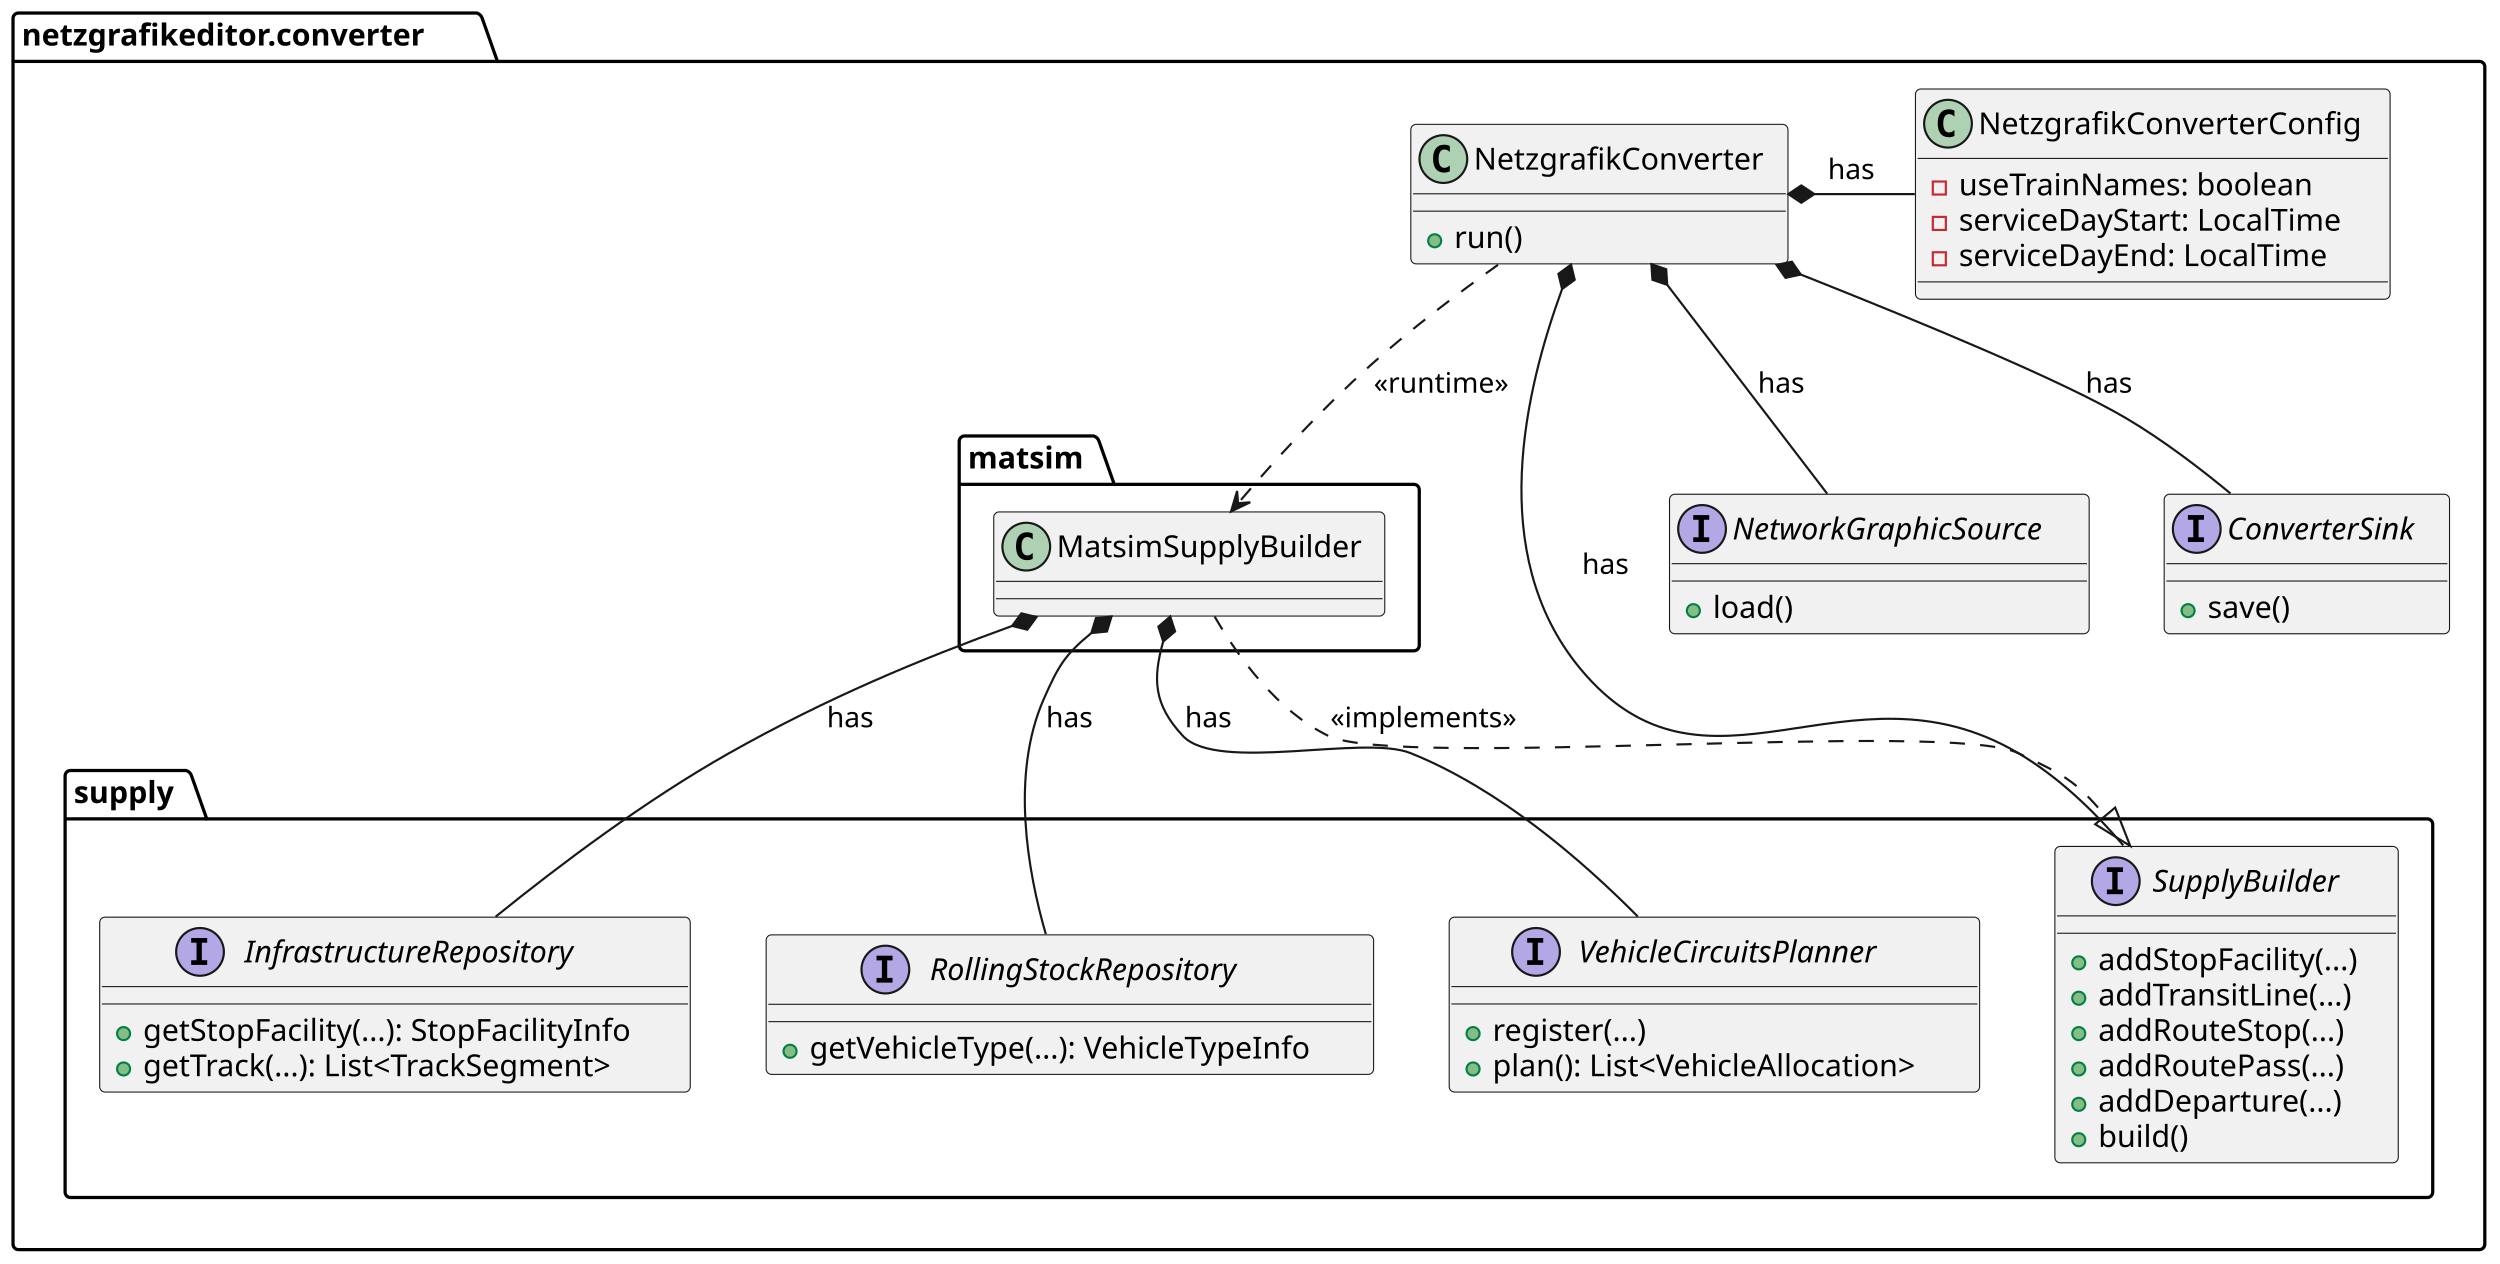
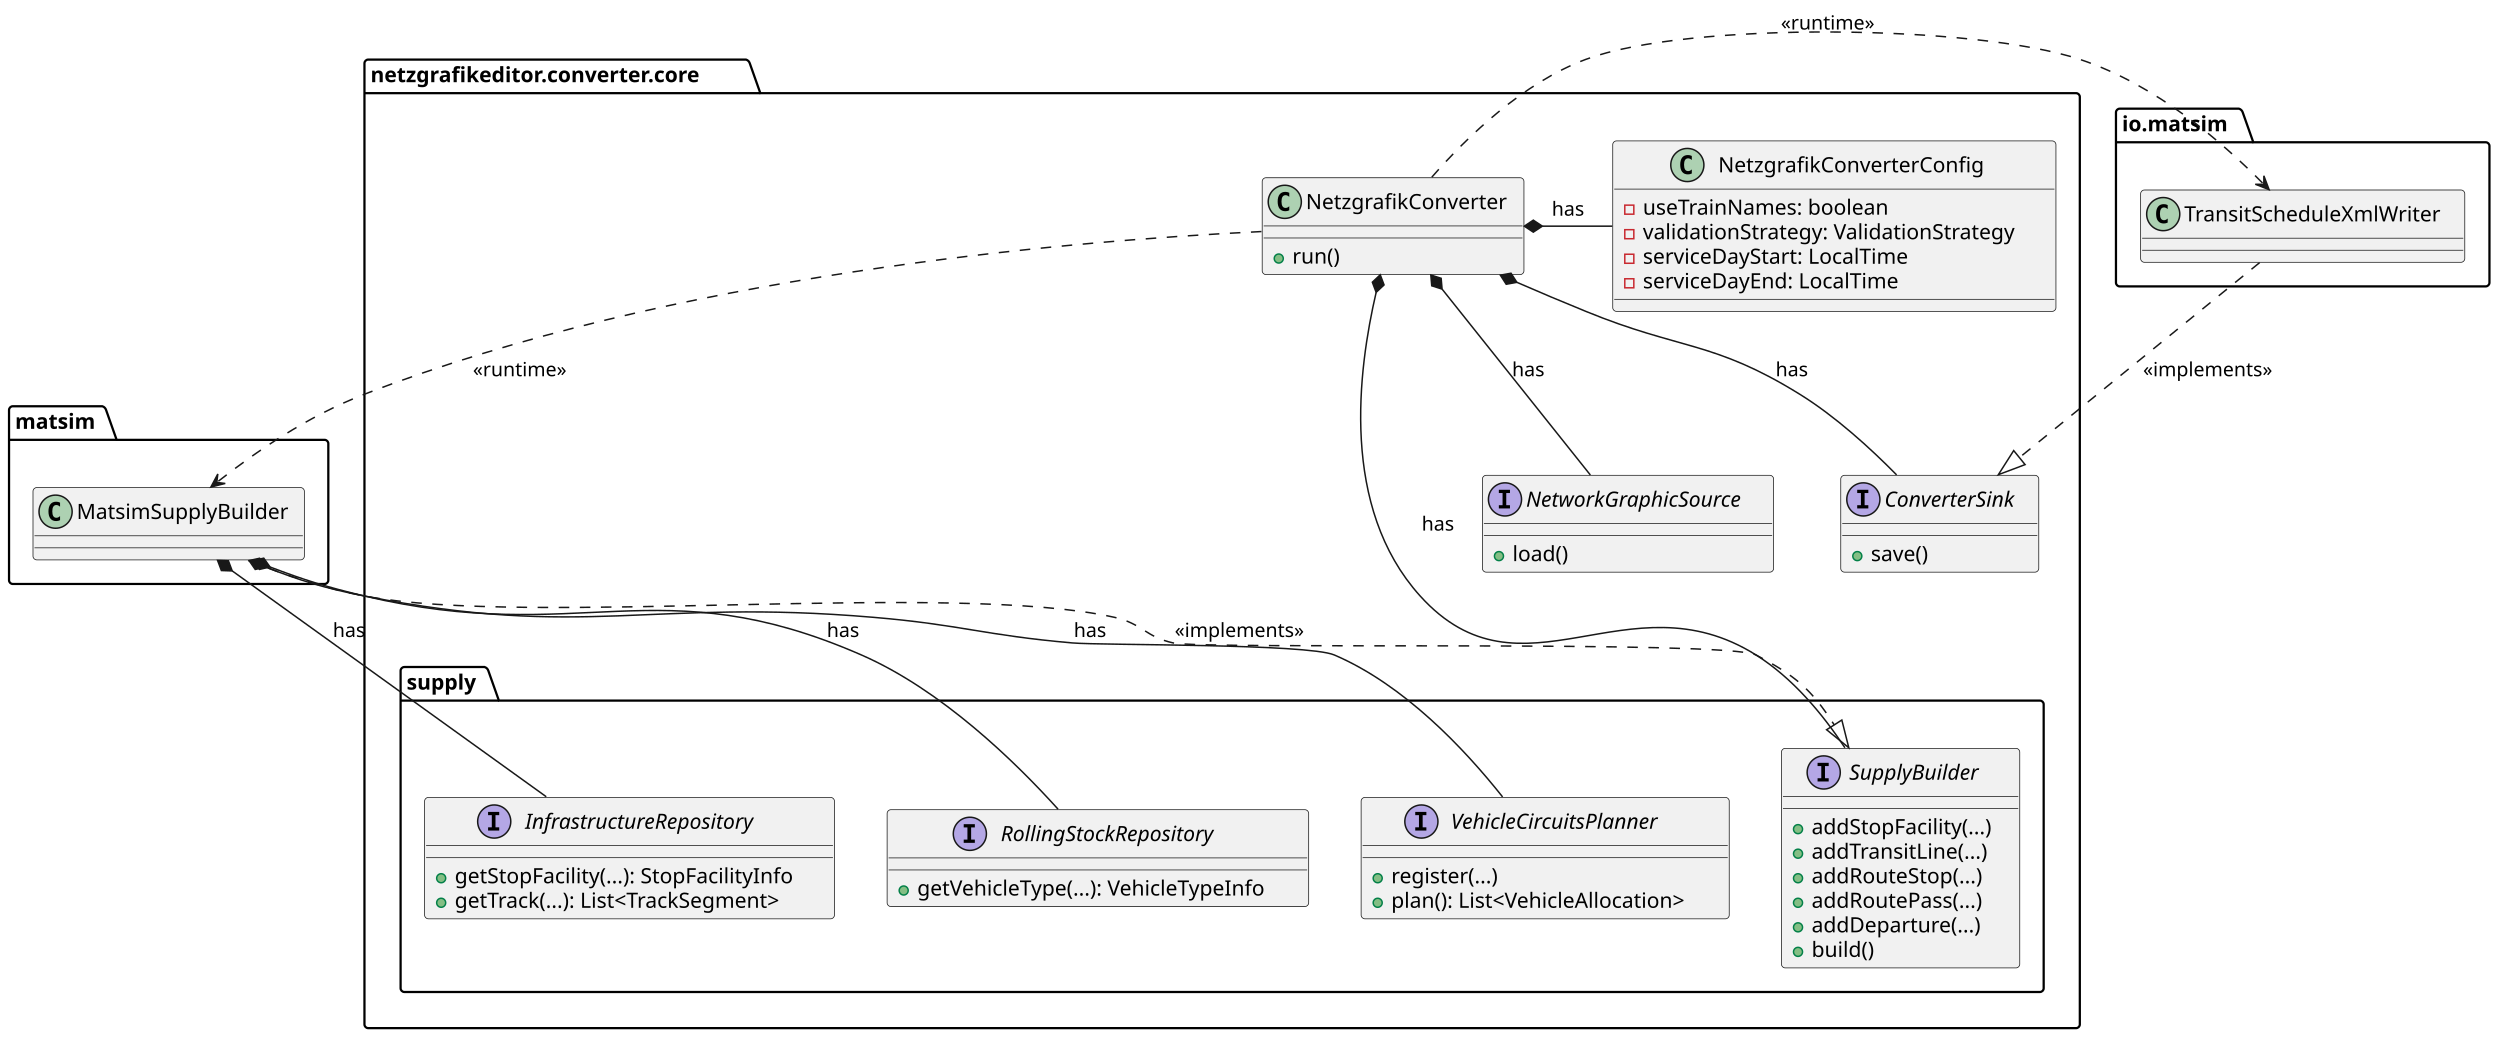
- <svg xmlns="http://www.w3.org/2000/svg" contentStyleType="text/css" height="582px" preserveAspectRatio="none" style="width:1152px;height:582px;background:#FFFFFF;" version="1.1" viewBox="0 0 1152 582" width="1152px" zoomAndPan="magnify">
+ <svg xmlns="http://www.w3.org/2000/svg" contentStyleType="text/css" height="689px" preserveAspectRatio="none" style="width:1660px;height:689px;background:#FFFFFF;" version="1.1" viewBox="0 0 1660 689" width="1660px" zoomAndPan="magnify">
  <defs />
  <g>
-     <g id="cluster_netzgrafikeditor.converter">
-       <path d="M8.5,6 L219.726,6 A3.75,3.75 0 0 1 222.226,8.5 L229.226,28.297 L1142.5,28.297 A2.5,2.5 0 0 1 1145,30.797 L1145,573.32 A2.5,2.5 0 0 1 1142.5,575.82 L8.5,575.82 A2.5,2.5 0 0 1 6,573.32 L6,8.5 A2.5,2.5 0 0 1 8.5,6 " fill="none" style="stroke:#000000;stroke-width:1.5;" />
-       <line style="stroke:#000000;stroke-width:1.5;" x1="6" x2="229.226" y1="28.297" y2="28.297" />
-       <text fill="#000000" font-family="sans-serif" font-size="14" font-weight="bold" lengthAdjust="spacing" textLength="210.226" x="10" y="20.995">netzgrafikeditor.converter
+     <g id="cluster_netzgrafikeditor.converter.core">
+       <path d="M244.5,39.566 L495.36,39.566 A3.75,3.75 0 0 1 497.86,42.066 L504.86,61.863 L1378.5,61.863 A2.5,2.5 0 0 1 1381,64.363 L1381,680.186 A2.5,2.5 0 0 1 1378.5,682.686 L244.5,682.686 A2.5,2.5 0 0 1 242,680.186 L242,42.066 A2.5,2.5 0 0 1 244.5,39.566 " fill="none" style="stroke:#000000;stroke-width:1.5;" />
+       <line style="stroke:#000000;stroke-width:1.5;" x1="242" x2="504.86" y1="61.863" y2="61.863" />
+       <text fill="#000000" font-family="sans-serif" font-size="14" font-weight="bold" lengthAdjust="spacing" textLength="249.86" x="246" y="54.561">netzgrafikeditor.converter.core
            </text>
    </g>
    <g id="cluster_supply">
-       <path d="M32.5,355.04 L85.768,355.04 A3.75,3.75 0 0 1 88.268,357.54 L95.268,377.337 L1118.5,377.337 A2.5,2.5 0 0 1 1121,379.837 L1121,549.32 A2.5,2.5 0 0 1 1118.5,551.82 L32.5,551.82 A2.5,2.5 0 0 1 30,549.32 L30,357.54 A2.5,2.5 0 0 1 32.5,355.04 " fill="none" style="stroke:#000000;stroke-width:1.5;" />
-       <line style="stroke:#000000;stroke-width:1.5;" x1="30" x2="95.268" y1="377.337" y2="377.337" />
-       <text fill="#000000" font-family="sans-serif" font-size="14" font-weight="bold" lengthAdjust="spacing" textLength="52.268" x="34" y="370.035">supply
+       <path d="M268.5,442.906 L321.768,442.906 A3.75,3.75 0 0 1 324.268,445.406 L331.268,465.203 L1354.5,465.203 A2.5,2.5 0 0 1 1357,467.703 L1357,656.186 A2.5,2.5 0 0 1 1354.5,658.686 L268.5,658.686 A2.5,2.5 0 0 1 266,656.186 L266,445.406 A2.5,2.5 0 0 1 268.5,442.906 " fill="none" style="stroke:#000000;stroke-width:1.5;" />
+       <line style="stroke:#000000;stroke-width:1.5;" x1="266" x2="331.268" y1="465.203" y2="465.203" />
+       <text fill="#000000" font-family="sans-serif" font-size="14" font-weight="bold" lengthAdjust="spacing" textLength="52.268" x="270" y="457.901">supply
            </text>
    </g>
    <g id="cluster_matsim">
-       <path d="M444.5,200.89 L503.947,200.89 A3.75,3.75 0 0 1 506.447,203.39 L513.447,223.187 L651.5,223.187 A2.5,2.5 0 0 1 654,225.687 L654,297.39 A2.5,2.5 0 0 1 651.5,299.89 L444.5,299.89 A2.5,2.5 0 0 1 442,297.39 L442,203.39 A2.5,2.5 0 0 1 444.5,200.89 " fill="none" style="stroke:#000000;stroke-width:1.5;" />
-       <line style="stroke:#000000;stroke-width:1.5;" x1="442" x2="513.447" y1="223.187" y2="223.187" />
-       <text fill="#000000" font-family="sans-serif" font-size="14" font-weight="bold" lengthAdjust="spacing" textLength="58.447" x="446" y="215.885">matsim
+       <path d="M8.5,269.756 L67.947,269.756 A3.75,3.75 0 0 1 70.447,272.256 L77.447,292.053 L215.5,292.053 A2.5,2.5 0 0 1 218,294.553 L218,385.256 A2.5,2.5 0 0 1 215.5,387.756 L8.5,387.756 A2.5,2.5 0 0 1 6,385.256 L6,272.256 A2.5,2.5 0 0 1 8.5,269.756 " fill="none" style="stroke:#000000;stroke-width:1.5;" />
+       <line style="stroke:#000000;stroke-width:1.5;" x1="6" x2="77.447" y1="292.053" y2="292.053" />
+       <text fill="#000000" font-family="sans-serif" font-size="14" font-weight="bold" lengthAdjust="spacing" textLength="58.447" x="10" y="284.751">matsim
+             </text>
+     </g>
+     <g id="cluster_io.matsim">
+       <path d="M1407.5,72.166 L1486.683,72.166 A3.75,3.75 0 0 1 1489.183,74.666 L1496.183,94.463 L1650.5,94.463 A2.5,2.5 0 0 1 1653,96.963 L1653,187.666 A2.5,2.5 0 0 1 1650.5,190.166 L1407.5,190.166 A2.5,2.5 0 0 1 1405,187.666 L1405,74.666 A2.5,2.5 0 0 1 1407.5,72.166 " fill="none" style="stroke:#000000;stroke-width:1.5;" />
+       <line style="stroke:#000000;stroke-width:1.5;" x1="1405" x2="1496.183" y1="94.463" y2="94.463" />
+       <text fill="#000000" font-family="sans-serif" font-size="14" font-weight="bold" lengthAdjust="spacing" textLength="78.183" x="1409" y="87.161">io.matsim
            </text>
    </g>
    <g id="elem_NetzgrafikConverter">
-       <rect codeLine="5" fill="#F1F1F1" height="64.297" id="NetzgrafikConverter" rx="2.5" ry="2.5" style="stroke:#181818;stroke-width:0.5;" width="173.798" x="650.1" y="57.3" />
-       <ellipse cx="665.1" cy="73.3" fill="#ADD1B2" rx="11" ry="11" style="stroke:#181818;stroke-width:1.0;" />
-       <path d="M668.069,78.941 Q667.491,79.237 666.85,79.378 Q666.209,79.534 665.506,79.534 Q663.006,79.534 661.678,77.894 Q660.366,76.237 660.366,73.112 Q660.366,69.987 661.678,68.331 Q663.006,66.675 665.506,66.675 Q666.209,66.675 666.85,66.831 Q667.506,66.987 668.069,67.284 L668.069,70.003 Q667.444,69.425 666.85,69.159 Q666.256,68.878 665.631,68.878 Q664.288,68.878 663.6,69.956 Q662.913,71.019 662.913,73.112 Q662.913,75.206 663.6,76.284 Q664.288,77.347 665.631,77.347 Q666.256,77.347 666.85,77.081 Q667.444,76.8 668.069,76.222 L668.069,78.941 Z " fill="#000000" />
-       <text fill="#000000" font-family="sans-serif" font-size="14" lengthAdjust="spacing" textLength="141.798" x="679.1" y="78.147">NetzgrafikConverter
-             </text>
-       <line style="stroke:#181818;stroke-width:0.5;" x1="651.1" x2="822.898" y1="89.3" y2="89.3" />
-       <line style="stroke:#181818;stroke-width:0.5;" x1="651.1" x2="822.898" y1="97.3" y2="97.3" />
-       <ellipse cx="661.1" cy="110.948" fill="#84BE84" rx="3" ry="3" style="stroke:#038048;stroke-width:1.0;" />
-       <text fill="#000000" font-family="sans-serif" font-size="14" lengthAdjust="spacing" textLength="34.426" x="670.1" y="114.295">run()
+       <rect codeLine="5" fill="#F1F1F1" height="64.297" id="NetzgrafikConverter" rx="2.5" ry="2.5" style="stroke:#181818;stroke-width:0.5;" width="173.798" x="838.1" y="118.016" />
+       <ellipse cx="853.1" cy="134.016" fill="#ADD1B2" rx="11" ry="11" style="stroke:#181818;stroke-width:1;" />
+       <path d="M856.069,139.656 Q855.491,139.953 854.85,140.094 Q854.209,140.25 853.506,140.25 Q851.006,140.25 849.678,138.61 Q848.366,136.953 848.366,133.828 Q848.366,130.703 849.678,129.047 Q851.006,127.391 853.506,127.391 Q854.209,127.391 854.85,127.547 Q855.506,127.703 856.069,128 L856.069,130.719 Q855.444,130.141 854.85,129.875 Q854.256,129.594 853.631,129.594 Q852.288,129.594 851.6,130.672 Q850.913,131.735 850.913,133.828 Q850.913,135.922 851.6,137 Q852.288,138.063 853.631,138.063 Q854.256,138.063 854.85,137.797 Q855.444,137.516 856.069,136.938 L856.069,139.656 Z " fill="#000000" />
+       <text fill="#000000" font-family="sans-serif" font-size="14" lengthAdjust="spacing" textLength="141.798" x="867.1" y="138.863">NetzgrafikConverter
+             </text>
+       <line style="stroke:#181818;stroke-width:0.5;" x1="839.1" x2="1010.898" y1="150.016" y2="150.016" />
+       <line style="stroke:#181818;stroke-width:0.5;" x1="839.1" x2="1010.898" y1="158.016" y2="158.016" />
+       <ellipse cx="849.1" cy="171.664" fill="#84BE84" rx="3" ry="3" style="stroke:#038048;stroke-width:1;" />
+       <text fill="#000000" font-family="sans-serif" font-size="14" lengthAdjust="spacing" textLength="34.426" x="858.1" y="175.011">run()
            </text>
    </g>
    <g id="elem_NetzgrafikConverterConfig">
-       <rect codeLine="9" fill="#F1F1F1" height="96.891" id="NetzgrafikConverterConfig" rx="2.5" ry="2.5" style="stroke:#181818;stroke-width:0.5;" width="218.717" x="882.64" y="41" />
-       <ellipse cx="897.64" cy="57" fill="#ADD1B2" rx="11" ry="11" style="stroke:#181818;stroke-width:1.0;" />
-       <path d="M900.609,62.641 Q900.031,62.938 899.39,63.078 Q898.749,63.234 898.046,63.234 Q895.546,63.234 894.218,61.594 Q892.906,59.938 892.906,56.812 Q892.906,53.688 894.218,52.031 Q895.546,50.375 898.046,50.375 Q898.749,50.375 899.39,50.531 Q900.046,50.688 900.609,50.984 L900.609,53.703 Q899.984,53.125 899.39,52.859 Q898.796,52.578 898.171,52.578 Q896.827,52.578 896.14,53.656 Q895.452,54.719 895.452,56.812 Q895.452,58.906 896.14,59.984 Q896.827,61.047 898.171,61.047 Q898.796,61.047 899.39,60.781 Q899.984,60.5 900.609,59.922 L900.609,62.641 Z " fill="#000000" />
-       <text fill="#000000" font-family="sans-serif" font-size="14" lengthAdjust="spacing" textLength="186.717" x="911.64" y="61.847">NetzgrafikConverterConfig
-             </text>
-       <line style="stroke:#181818;stroke-width:0.5;" x1="883.64" x2="1100.357" y1="73" y2="73" />
-       <rect fill="none" height="6" style="stroke:#C82930;stroke-width:1.0;" width="6" x="890.64" y="83.648" />
-       <text fill="#000000" font-family="sans-serif" font-size="14" lengthAdjust="spacing" textLength="174.166" x="902.64" y="89.995">useTrainNames: boolean
-             </text>
-       <rect fill="none" height="6" style="stroke:#C82930;stroke-width:1.0;" width="6" x="890.64" y="99.945" />
-       <text fill="#000000" font-family="sans-serif" font-size="14" lengthAdjust="spacing" textLength="192.384" x="902.64" y="106.292">serviceDayStart: LocalTime
-             </text>
-       <rect fill="none" height="6" style="stroke:#C82930;stroke-width:1.0;" width="6" x="890.64" y="116.242" />
-       <text fill="#000000" font-family="sans-serif" font-size="14" lengthAdjust="spacing" textLength="184.789" x="902.64" y="122.589">serviceDayEnd: LocalTime
-             </text>
-       <line style="stroke:#181818;stroke-width:0.5;" x1="883.64" x2="1100.357" y1="129.891" y2="129.891" />
+       <rect codeLine="9" fill="#F1F1F1" height="113.188" id="NetzgrafikConverterConfig" rx="2.5" ry="2.5" style="stroke:#181818;stroke-width:0.5;" width="294.283" x="1070.86" y="93.566" />
+       <ellipse cx="1120.393" cy="109.566" fill="#ADD1B2" rx="11" ry="11" style="stroke:#181818;stroke-width:1;" />
+       <path d="M1123.362,115.207 Q1122.784,115.503 1122.143,115.644 Q1121.503,115.8 1120.8,115.8 Q1118.3,115.8 1116.971,114.16 Q1115.659,112.503 1115.659,109.378 Q1115.659,106.253 1116.971,104.597 Q1118.3,102.941 1120.8,102.941 Q1121.503,102.941 1122.143,103.097 Q1122.8,103.253 1123.362,103.55 L1123.362,106.269 Q1122.737,105.691 1122.143,105.425 Q1121.55,105.144 1120.925,105.144 Q1119.581,105.144 1118.893,106.222 Q1118.206,107.285 1118.206,109.378 Q1118.206,111.472 1118.893,112.55 Q1119.581,113.613 1120.925,113.613 Q1121.55,113.613 1122.143,113.347 Q1122.737,113.066 1123.362,112.488 L1123.362,115.207 Z " fill="#000000" />
+       <text fill="#000000" font-family="sans-serif" font-size="14" lengthAdjust="spacing" textLength="186.717" x="1140.893" y="114.413">NetzgrafikConverterConfig
+             </text>
+       <line style="stroke:#181818;stroke-width:0.5;" x1="1071.86" x2="1364.143" y1="125.566" y2="125.566" />
+       <rect fill="none" height="6" style="stroke:#C82930;stroke-width:1;" width="6" x="1078.86" y="136.214" />
+       <text fill="#000000" font-family="sans-serif" font-size="14" lengthAdjust="spacing" textLength="174.166" x="1090.86" y="142.561">useTrainNames: boolean
+             </text>
+       <rect fill="none" height="6" style="stroke:#C82930;stroke-width:1;" width="6" x="1078.86" y="152.511" />
+       <text fill="#000000" font-family="sans-serif" font-size="14" lengthAdjust="spacing" textLength="268.283" x="1090.86" y="158.858">validationStrategy: ValidationStrategy
+             </text>
+       <rect fill="none" height="6" style="stroke:#C82930;stroke-width:1;" width="6" x="1078.86" y="168.808" />
+       <text fill="#000000" font-family="sans-serif" font-size="14" lengthAdjust="spacing" textLength="192.384" x="1090.86" y="175.155">serviceDayStart: LocalTime
+             </text>
+       <rect fill="none" height="6" style="stroke:#C82930;stroke-width:1;" width="6" x="1078.86" y="185.105" />
+       <text fill="#000000" font-family="sans-serif" font-size="14" lengthAdjust="spacing" textLength="184.789" x="1090.86" y="191.452">serviceDayEnd: LocalTime
+             </text>
+       <line style="stroke:#181818;stroke-width:0.5;" x1="1071.86" x2="1364.143" y1="198.753" y2="198.753" />
    </g>
    <g id="elem_NetworkGraphicSource">
-       <rect codeLine="15" fill="#F1F1F1" height="64.297" id="NetworkGraphicSource" rx="2.5" ry="2.5" style="stroke:#181818;stroke-width:0.5;" width="193.376" x="769.31" y="227.74" />
-       <ellipse cx="784.31" cy="243.74" fill="#B4A7E5" rx="11" ry="11" style="stroke:#181818;stroke-width:1.0;" />
-       <path d="M780.232,239.506 L780.232,237.349 L787.622,237.349 L787.622,239.506 L785.154,239.506 L785.154,247.584 L787.622,247.584 L787.622,249.74 L780.232,249.74 L780.232,247.584 L782.701,247.584 L782.701,239.506 L780.232,239.506 Z " fill="#000000" />
-       <text fill="#000000" font-family="sans-serif" font-size="14" font-style="italic" lengthAdjust="spacing" textLength="161.376" x="798.31" y="248.587">NetworkGraphicSource
-             </text>
-       <line style="stroke:#181818;stroke-width:0.5;" x1="770.31" x2="961.686" y1="259.74" y2="259.74" />
-       <line style="stroke:#181818;stroke-width:0.5;" x1="770.31" x2="961.686" y1="267.74" y2="267.74" />
-       <ellipse cx="780.31" cy="281.388" fill="#84BE84" rx="3" ry="3" style="stroke:#038048;stroke-width:1.0;" />
-       <text fill="#000000" font-family="sans-serif" font-size="14" lengthAdjust="spacing" textLength="40.845" x="789.31" y="284.735">load()
+       <rect codeLine="16" fill="#F1F1F1" height="64.297" id="NetworkGraphicSource" rx="2.5" ry="2.5" style="stroke:#181818;stroke-width:0.5;" width="193.376" x="984.31" y="315.606" />
+       <ellipse cx="999.31" cy="331.606" fill="#B4A7E5" rx="11" ry="11" style="stroke:#181818;stroke-width:1;" />
+       <path d="M995.232,327.372 L995.232,325.215 L1002.622,325.215 L1002.622,327.372 L1000.154,327.372 L1000.154,335.45 L1002.622,335.45 L1002.622,337.606 L995.232,337.606 L995.232,335.45 L997.701,335.45 L997.701,327.372 L995.232,327.372 Z " fill="#000000" />
+       <text fill="#000000" font-family="sans-serif" font-size="14" font-style="italic" lengthAdjust="spacing" textLength="161.376" x="1013.31" y="336.453">NetworkGraphicSource
+             </text>
+       <line style="stroke:#181818;stroke-width:0.5;" x1="985.31" x2="1176.686" y1="347.606" y2="347.606" />
+       <line style="stroke:#181818;stroke-width:0.5;" x1="985.31" x2="1176.686" y1="355.606" y2="355.606" />
+       <ellipse cx="995.31" cy="369.254" fill="#84BE84" rx="3" ry="3" style="stroke:#038048;stroke-width:1;" />
+       <text fill="#000000" font-family="sans-serif" font-size="14" lengthAdjust="spacing" textLength="40.845" x="1004.31" y="372.601">load()
            </text>
    </g>
    <g id="elem_ConverterSink">
-       <rect codeLine="19" fill="#F1F1F1" height="64.297" id="ConverterSink" rx="2.5" ry="2.5" style="stroke:#181818;stroke-width:0.5;" width="131.483" x="997.26" y="227.74" />
-       <ellipse cx="1012.26" cy="243.74" fill="#B4A7E5" rx="11" ry="11" style="stroke:#181818;stroke-width:1.0;" />
-       <path d="M1008.182,239.506 L1008.182,237.349 L1015.572,237.349 L1015.572,239.506 L1013.104,239.506 L1013.104,247.584 L1015.572,247.584 L1015.572,249.74 L1008.182,249.74 L1008.182,247.584 L1010.651,247.584 L1010.651,239.506 L1008.182,239.506 Z " fill="#000000" />
-       <text fill="#000000" font-family="sans-serif" font-size="14" font-style="italic" lengthAdjust="spacing" textLength="99.483" x="1026.26" y="248.587">ConverterSink
-             </text>
-       <line style="stroke:#181818;stroke-width:0.5;" x1="998.26" x2="1127.743" y1="259.74" y2="259.74" />
-       <line style="stroke:#181818;stroke-width:0.5;" x1="998.26" x2="1127.743" y1="267.74" y2="267.74" />
-       <ellipse cx="1008.26" cy="281.388" fill="#84BE84" rx="3" ry="3" style="stroke:#038048;stroke-width:1.0;" />
-       <text fill="#000000" font-family="sans-serif" font-size="14" lengthAdjust="spacing" textLength="43.695" x="1017.26" y="284.735">save()
+       <rect codeLine="20" fill="#F1F1F1" height="64.297" id="ConverterSink" rx="2.5" ry="2.5" style="stroke:#181818;stroke-width:0.5;" width="131.483" x="1222.26" y="315.606" />
+       <ellipse cx="1237.26" cy="331.606" fill="#B4A7E5" rx="11" ry="11" style="stroke:#181818;stroke-width:1;" />
+       <path d="M1233.182,327.372 L1233.182,325.215 L1240.572,325.215 L1240.572,327.372 L1238.104,327.372 L1238.104,335.45 L1240.572,335.45 L1240.572,337.606 L1233.182,337.606 L1233.182,335.45 L1235.651,335.45 L1235.651,327.372 L1233.182,327.372 Z " fill="#000000" />
+       <text fill="#000000" font-family="sans-serif" font-size="14" font-style="italic" lengthAdjust="spacing" textLength="99.483" x="1251.26" y="336.453">ConverterSink
+             </text>
+       <line style="stroke:#181818;stroke-width:0.5;" x1="1223.26" x2="1352.743" y1="347.606" y2="347.606" />
+       <line style="stroke:#181818;stroke-width:0.5;" x1="1223.26" x2="1352.743" y1="355.606" y2="355.606" />
+       <ellipse cx="1233.26" cy="369.254" fill="#84BE84" rx="3" ry="3" style="stroke:#038048;stroke-width:1;" />
+       <text fill="#000000" font-family="sans-serif" font-size="14" lengthAdjust="spacing" textLength="43.695" x="1242.26" y="372.601">save()
            </text>
    </g>
    <g id="elem_SupplyBuilder">
-       <rect codeLine="24" fill="#F1F1F1" height="145.781" id="SupplyBuilder" rx="2.5" ry="2.5" style="stroke:#181818;stroke-width:0.5;" width="158.227" x="946.89" y="390.04" />
-       <ellipse cx="974.943" cy="406.04" fill="#B4A7E5" rx="11" ry="11" style="stroke:#181818;stroke-width:1.0;" />
-       <path d="M970.865,401.806 L970.865,399.649 L978.256,399.649 L978.256,401.806 L975.787,401.806 L975.787,409.884 L978.256,409.884 L978.256,412.04 L970.865,412.04 L970.865,409.884 L973.334,409.884 L973.334,401.806 L970.865,401.806 Z " fill="#000000" />
-       <text fill="#000000" font-family="sans-serif" font-size="14" font-style="italic" lengthAdjust="spacing" textLength="97.221" x="991.844" y="410.887">SupplyBuilder
-             </text>
-       <line style="stroke:#181818;stroke-width:0.5;" x1="947.89" x2="1104.118" y1="422.04" y2="422.04" />
-       <line style="stroke:#181818;stroke-width:0.5;" x1="947.89" x2="1104.118" y1="430.04" y2="430.04" />
-       <ellipse cx="957.89" cy="443.688" fill="#84BE84" rx="3" ry="3" style="stroke:#038048;stroke-width:1.0;" />
-       <text fill="#000000" font-family="sans-serif" font-size="14" lengthAdjust="spacing" textLength="132.227" x="966.89" y="447.035">addStopFacility(...)
-             </text>
-       <ellipse cx="957.89" cy="459.985" fill="#84BE84" rx="3" ry="3" style="stroke:#038048;stroke-width:1.0;" />
-       <text fill="#000000" font-family="sans-serif" font-size="14" lengthAdjust="spacing" textLength="128.235" x="966.89" y="463.332">addTransitLine(...)
-             </text>
-       <ellipse cx="957.89" cy="476.282" fill="#84BE84" rx="3" ry="3" style="stroke:#038048;stroke-width:1.0;" />
-       <text fill="#000000" font-family="sans-serif" font-size="14" lengthAdjust="spacing" textLength="123.724" x="966.89" y="479.629">addRouteStop(...)
-             </text>
-       <ellipse cx="957.89" cy="492.579" fill="#84BE84" rx="3" ry="3" style="stroke:#038048;stroke-width:1.0;" />
-       <text fill="#000000" font-family="sans-serif" font-size="14" lengthAdjust="spacing" textLength="123.505" x="966.89" y="495.926">addRoutePass(...)
-             </text>
-       <ellipse cx="957.89" cy="508.876" fill="#84BE84" rx="3" ry="3" style="stroke:#038048;stroke-width:1.0;" />
-       <text fill="#000000" font-family="sans-serif" font-size="14" lengthAdjust="spacing" textLength="121.974" x="966.89" y="512.223">addDeparture(...)
-             </text>
-       <ellipse cx="957.89" cy="525.173" fill="#84BE84" rx="3" ry="3" style="stroke:#038048;stroke-width:1.0;" />
-       <text fill="#000000" font-family="sans-serif" font-size="14" lengthAdjust="spacing" textLength="45.35" x="966.89" y="528.519">build()
+       <rect codeLine="25" fill="#F1F1F1" height="145.781" id="SupplyBuilder" rx="2.5" ry="2.5" style="stroke:#181818;stroke-width:0.5;" width="158.227" x="1182.89" y="496.906" />
+       <ellipse cx="1210.943" cy="512.906" fill="#B4A7E5" rx="11" ry="11" style="stroke:#181818;stroke-width:1;" />
+       <path d="M1206.865,508.671 L1206.865,506.515 L1214.256,506.515 L1214.256,508.671 L1211.787,508.671 L1211.787,516.75 L1214.256,516.75 L1214.256,518.906 L1206.865,518.906 L1206.865,516.75 L1209.334,516.75 L1209.334,508.671 L1206.865,508.671 Z " fill="#000000" />
+       <text fill="#000000" font-family="sans-serif" font-size="14" font-style="italic" lengthAdjust="spacing" textLength="97.221" x="1227.844" y="517.753">SupplyBuilder
+             </text>
+       <line style="stroke:#181818;stroke-width:0.5;" x1="1183.89" x2="1340.118" y1="528.906" y2="528.906" />
+       <line style="stroke:#181818;stroke-width:0.5;" x1="1183.89" x2="1340.118" y1="536.906" y2="536.906" />
+       <ellipse cx="1193.89" cy="550.554" fill="#84BE84" rx="3" ry="3" style="stroke:#038048;stroke-width:1;" />
+       <text fill="#000000" font-family="sans-serif" font-size="14" lengthAdjust="spacing" textLength="132.227" x="1202.89" y="553.901">addStopFacility(...)
+             </text>
+       <ellipse cx="1193.89" cy="566.851" fill="#84BE84" rx="3" ry="3" style="stroke:#038048;stroke-width:1;" />
+       <text fill="#000000" font-family="sans-serif" font-size="14" lengthAdjust="spacing" textLength="128.235" x="1202.89" y="570.198">addTransitLine(...)
+             </text>
+       <ellipse cx="1193.89" cy="583.148" fill="#84BE84" rx="3" ry="3" style="stroke:#038048;stroke-width:1;" />
+       <text fill="#000000" font-family="sans-serif" font-size="14" lengthAdjust="spacing" textLength="123.724" x="1202.89" y="586.495">addRouteStop(...)
+             </text>
+       <ellipse cx="1193.89" cy="599.445" fill="#84BE84" rx="3" ry="3" style="stroke:#038048;stroke-width:1;" />
+       <text fill="#000000" font-family="sans-serif" font-size="14" lengthAdjust="spacing" textLength="123.505" x="1202.89" y="602.792">addRoutePass(...)
+             </text>
+       <ellipse cx="1193.89" cy="615.742" fill="#84BE84" rx="3" ry="3" style="stroke:#038048;stroke-width:1;" />
+       <text fill="#000000" font-family="sans-serif" font-size="14" lengthAdjust="spacing" textLength="121.974" x="1202.89" y="619.088">addDeparture(...)
+             </text>
+       <ellipse cx="1193.89" cy="632.039" fill="#84BE84" rx="3" ry="3" style="stroke:#038048;stroke-width:1;" />
+       <text fill="#000000" font-family="sans-serif" font-size="14" lengthAdjust="spacing" textLength="45.35" x="1202.89" y="635.385">build()
            </text>
    </g>
    <g id="elem_InfrastructureRepository">
-       <rect codeLine="33" fill="#F1F1F1" height="80.594" id="InfrastructureRepository" rx="2.5" ry="2.5" style="stroke:#181818;stroke-width:0.5;" width="272.128" x="45.94" y="422.63" />
-       <ellipse cx="92.165" cy="438.63" fill="#B4A7E5" rx="11" ry="11" style="stroke:#181818;stroke-width:1.0;" />
-       <path d="M88.087,434.396 L88.087,432.239 L95.477,432.239 L95.477,434.396 L93.008,434.396 L93.008,442.474 L95.477,442.474 L95.477,444.63 L88.087,444.63 L88.087,442.474 L90.555,442.474 L90.555,434.396 L88.087,434.396 Z " fill="#000000" />
-       <text fill="#000000" font-family="sans-serif" font-size="14" font-style="italic" lengthAdjust="spacing" textLength="171.179" x="112.665" y="443.477">InfrastructureRepository
-             </text>
-       <line style="stroke:#181818;stroke-width:0.5;" x1="46.94" x2="317.068" y1="454.63" y2="454.63" />
-       <line style="stroke:#181818;stroke-width:0.5;" x1="46.94" x2="317.068" y1="462.63" y2="462.63" />
-       <ellipse cx="56.94" cy="476.278" fill="#84BE84" rx="3" ry="3" style="stroke:#038048;stroke-width:1.0;" />
-       <text fill="#000000" font-family="sans-serif" font-size="14" lengthAdjust="spacing" textLength="246.128" x="65.94" y="479.625">getStopFacility(...): StopFacilityInfo
-             </text>
-       <ellipse cx="56.94" cy="492.575" fill="#84BE84" rx="3" ry="3" style="stroke:#038048;stroke-width:1.0;" />
-       <text fill="#000000" font-family="sans-serif" font-size="14" lengthAdjust="spacing" textLength="244.747" x="65.94" y="495.922">getTrack(...): List&lt;TrackSegment&gt;
+       <rect codeLine="34" fill="#F1F1F1" height="80.594" id="InfrastructureRepository" rx="2.5" ry="2.5" style="stroke:#181818;stroke-width:0.5;" width="272.128" x="281.94" y="529.496" />
+       <ellipse cx="328.165" cy="545.496" fill="#B4A7E5" rx="11" ry="11" style="stroke:#181818;stroke-width:1;" />
+       <path d="M324.087,541.261 L324.087,539.105 L331.477,539.105 L331.477,541.261 L329.008,541.261 L329.008,549.34 L331.477,549.34 L331.477,551.496 L324.087,551.496 L324.087,549.34 L326.555,549.34 L326.555,541.261 L324.087,541.261 Z " fill="#000000" />
+       <text fill="#000000" font-family="sans-serif" font-size="14" font-style="italic" lengthAdjust="spacing" textLength="171.179" x="348.665" y="550.343">InfrastructureRepository
+             </text>
+       <line style="stroke:#181818;stroke-width:0.5;" x1="282.94" x2="553.068" y1="561.496" y2="561.496" />
+       <line style="stroke:#181818;stroke-width:0.5;" x1="282.94" x2="553.068" y1="569.496" y2="569.496" />
+       <ellipse cx="292.94" cy="583.144" fill="#84BE84" rx="3" ry="3" style="stroke:#038048;stroke-width:1;" />
+       <text fill="#000000" font-family="sans-serif" font-size="14" lengthAdjust="spacing" textLength="246.128" x="301.94" y="586.491">getStopFacility(...): StopFacilityInfo
+             </text>
+       <ellipse cx="292.94" cy="599.441" fill="#84BE84" rx="3" ry="3" style="stroke:#038048;stroke-width:1;" />
+       <text fill="#000000" font-family="sans-serif" font-size="14" lengthAdjust="spacing" textLength="244.747" x="301.94" y="602.788">getTrack(...): List&lt;TrackSegment&gt;
            </text>
    </g>
    <g id="elem_RollingStockRepository">
-       <rect codeLine="38" fill="#F1F1F1" height="64.297" id="RollingStockRepository" rx="2.5" ry="2.5" style="stroke:#181818;stroke-width:0.5;" width="279.907" x="353.05" y="430.78" />
-       <ellipse cx="407.984" cy="446.78" fill="#B4A7E5" rx="11" ry="11" style="stroke:#181818;stroke-width:1.0;" />
-       <path d="M403.906,442.546 L403.906,440.389 L411.296,440.389 L411.296,442.546 L408.827,442.546 L408.827,450.624 L411.296,450.624 L411.296,452.78 L403.906,452.78 L403.906,450.624 L406.374,450.624 L406.374,442.546 L403.906,442.546 Z " fill="#000000" />
-       <text fill="#000000" font-family="sans-serif" font-size="14" font-style="italic" lengthAdjust="spacing" textLength="161.54" x="428.484" y="451.627">RollingStockRepository
-             </text>
-       <line style="stroke:#181818;stroke-width:0.5;" x1="354.05" x2="631.957" y1="462.78" y2="462.78" />
-       <line style="stroke:#181818;stroke-width:0.5;" x1="354.05" x2="631.957" y1="470.78" y2="470.78" />
-       <ellipse cx="364.05" cy="484.428" fill="#84BE84" rx="3" ry="3" style="stroke:#038048;stroke-width:1.0;" />
-       <text fill="#000000" font-family="sans-serif" font-size="14" lengthAdjust="spacing" textLength="253.907" x="373.05" y="487.775">getVehicleType(...): VehicleTypeInfo
+       <rect codeLine="39" fill="#F1F1F1" height="64.297" id="RollingStockRepository" rx="2.5" ry="2.5" style="stroke:#181818;stroke-width:0.5;" width="279.907" x="589.05" y="537.646" />
+       <ellipse cx="643.984" cy="553.646" fill="#B4A7E5" rx="11" ry="11" style="stroke:#181818;stroke-width:1;" />
+       <path d="M639.905,549.412 L639.905,547.255 L647.296,547.255 L647.296,549.412 L644.827,549.412 L644.827,557.49 L647.296,557.49 L647.296,559.646 L639.905,559.646 L639.905,557.49 L642.374,557.49 L642.374,549.412 L639.905,549.412 Z " fill="#000000" />
+       <text fill="#000000" font-family="sans-serif" font-size="14" font-style="italic" lengthAdjust="spacing" textLength="161.54" x="664.484" y="558.493">RollingStockRepository
+             </text>
+       <line style="stroke:#181818;stroke-width:0.5;" x1="590.05" x2="867.957" y1="569.646" y2="569.646" />
+       <line style="stroke:#181818;stroke-width:0.5;" x1="590.05" x2="867.957" y1="577.646" y2="577.646" />
+       <ellipse cx="600.05" cy="591.294" fill="#84BE84" rx="3" ry="3" style="stroke:#038048;stroke-width:1;" />
+       <text fill="#000000" font-family="sans-serif" font-size="14" lengthAdjust="spacing" textLength="253.907" x="609.05" y="594.641">getVehicleType(...): VehicleTypeInfo
            </text>
    </g>
    <g id="elem_VehicleCircuitsPlanner">
-       <rect codeLine="42" fill="#F1F1F1" height="80.594" id="VehicleCircuitsPlanner" rx="2.5" ry="2.5" style="stroke:#181818;stroke-width:0.5;" width="244.422" x="667.79" y="422.63" />
-       <ellipse cx="707.8" cy="438.63" fill="#B4A7E5" rx="11" ry="11" style="stroke:#181818;stroke-width:1.0;" />
-       <path d="M703.722,434.396 L703.722,432.239 L711.113,432.239 L711.113,434.396 L708.644,434.396 L708.644,442.474 L711.113,442.474 L711.113,444.63 L703.722,444.63 L703.722,442.474 L706.191,442.474 L706.191,434.396 L703.722,434.396 Z " fill="#000000" />
-       <text fill="#000000" font-family="sans-serif" font-size="14" font-style="italic" lengthAdjust="spacing" textLength="156.844" x="727.358" y="443.477">VehicleCircuitsPlanner
-             </text>
-       <line style="stroke:#181818;stroke-width:0.5;" x1="668.79" x2="911.212" y1="454.63" y2="454.63" />
-       <line style="stroke:#181818;stroke-width:0.5;" x1="668.79" x2="911.212" y1="462.63" y2="462.63" />
-       <ellipse cx="678.79" cy="476.278" fill="#84BE84" rx="3" ry="3" style="stroke:#038048;stroke-width:1.0;" />
-       <text fill="#000000" font-family="sans-serif" font-size="14" lengthAdjust="spacing" textLength="78.572" x="687.79" y="479.625">register(...)
-             </text>
-       <ellipse cx="678.79" cy="492.575" fill="#84BE84" rx="3" ry="3" style="stroke:#038048;stroke-width:1.0;" />
-       <text fill="#000000" font-family="sans-serif" font-size="14" lengthAdjust="spacing" textLength="218.422" x="687.79" y="495.922">plan(): List&lt;VehicleAllocation&gt;
+       <rect codeLine="43" fill="#F1F1F1" height="80.594" id="VehicleCircuitsPlanner" rx="2.5" ry="2.5" style="stroke:#181818;stroke-width:0.5;" width="244.422" x="903.79" y="529.496" />
+       <ellipse cx="943.8" cy="545.496" fill="#B4A7E5" rx="11" ry="11" style="stroke:#181818;stroke-width:1;" />
+       <path d="M939.722,541.261 L939.722,539.105 L947.113,539.105 L947.113,541.261 L944.644,541.261 L944.644,549.34 L947.113,549.34 L947.113,551.496 L939.722,551.496 L939.722,549.34 L942.191,549.34 L942.191,541.261 L939.722,541.261 Z " fill="#000000" />
+       <text fill="#000000" font-family="sans-serif" font-size="14" font-style="italic" lengthAdjust="spacing" textLength="156.844" x="963.358" y="550.343">VehicleCircuitsPlanner
+             </text>
+       <line style="stroke:#181818;stroke-width:0.5;" x1="904.79" x2="1147.212" y1="561.496" y2="561.496" />
+       <line style="stroke:#181818;stroke-width:0.5;" x1="904.79" x2="1147.212" y1="569.496" y2="569.496" />
+       <ellipse cx="914.79" cy="583.144" fill="#84BE84" rx="3" ry="3" style="stroke:#038048;stroke-width:1;" />
+       <text fill="#000000" font-family="sans-serif" font-size="14" lengthAdjust="spacing" textLength="78.572" x="923.79" y="586.491">register(...)
+             </text>
+       <ellipse cx="914.79" cy="599.441" fill="#84BE84" rx="3" ry="3" style="stroke:#038048;stroke-width:1;" />
+       <text fill="#000000" font-family="sans-serif" font-size="14" lengthAdjust="spacing" textLength="218.422" x="923.79" y="602.788">plan(): List&lt;VehicleAllocation&gt;
            </text>
    </g>
    <g id="elem_MatsimSupplyBuilder">
-       <rect codeLine="49" fill="#F1F1F1" height="48" id="MatsimSupplyBuilder" rx="2.5" ry="2.5" style="stroke:#181818;stroke-width:0.5;" width="180.19" x="457.91" y="235.89" />
-       <ellipse cx="472.91" cy="251.89" fill="#ADD1B2" rx="11" ry="11" style="stroke:#181818;stroke-width:1.0;" />
-       <path d="M475.879,257.531 Q475.301,257.827 474.66,257.968 Q474.019,258.124 473.316,258.124 Q470.816,258.124 469.488,256.484 Q468.176,254.827 468.176,251.702 Q468.176,248.577 469.488,246.921 Q470.816,245.265 473.316,245.265 Q474.019,245.265 474.66,245.421 Q475.316,245.577 475.879,245.874 L475.879,248.593 Q475.254,248.015 474.66,247.749 Q474.066,247.468 473.441,247.468 Q472.098,247.468 471.41,248.546 Q470.723,249.609 470.723,251.702 Q470.723,253.796 471.41,254.874 Q472.098,255.937 473.441,255.937 Q474.066,255.937 474.66,255.671 Q475.254,255.39 475.879,254.812 L475.879,257.531 Z " fill="#000000" />
-       <text fill="#000000" font-family="sans-serif" font-size="14" lengthAdjust="spacing" textLength="148.19" x="486.91" y="256.737">MatsimSupplyBuilder
-             </text>
-       <line style="stroke:#181818;stroke-width:0.5;" x1="458.91" x2="637.1" y1="267.89" y2="267.89" />
-       <line style="stroke:#181818;stroke-width:0.5;" x1="458.91" x2="637.1" y1="275.89" y2="275.89" />
+       <rect codeLine="51" fill="#F1F1F1" height="48" id="MatsimSupplyBuilder" rx="2.5" ry="2.5" style="stroke:#181818;stroke-width:0.5;" width="180.19" x="21.91" y="323.756" />
+       <ellipse cx="36.91" cy="339.756" fill="#ADD1B2" rx="11" ry="11" style="stroke:#181818;stroke-width:1;" />
+       <path d="M39.879,345.397 Q39.301,345.693 38.66,345.834 Q38.019,345.99 37.316,345.99 Q34.816,345.99 33.488,344.35 Q32.176,342.693 32.176,339.568 Q32.176,336.443 33.488,334.787 Q34.816,333.131 37.316,333.131 Q38.019,333.131 38.66,333.287 Q39.316,333.443 39.879,333.74 L39.879,336.459 Q39.254,335.881 38.66,335.615 Q38.066,335.334 37.441,335.334 Q36.097,335.334 35.41,336.412 Q34.722,337.475 34.722,339.568 Q34.722,341.662 35.41,342.74 Q36.097,343.803 37.441,343.803 Q38.066,343.803 38.66,343.537 Q39.254,343.256 39.879,342.678 L39.879,345.397 Z " fill="#000000" />
+       <text fill="#000000" font-family="sans-serif" font-size="14" lengthAdjust="spacing" textLength="148.19" x="50.91" y="344.603">MatsimSupplyBuilder
+             </text>
+       <line style="stroke:#181818;stroke-width:0.5;" x1="22.91" x2="201.1" y1="355.756" y2="355.756" />
+       <line style="stroke:#181818;stroke-width:0.5;" x1="22.91" x2="201.1" y1="363.756" y2="363.756" />
+     </g>
+     <g id="elem_TransitScheduleXmlWriter">
+       <rect codeLine="56" fill="#F1F1F1" height="48" id="TransitScheduleXmlWriter" rx="2.5" ry="2.5" style="stroke:#181818;stroke-width:0.5;" width="215.231" x="1421.38" y="126.166" />
+       <ellipse cx="1436.38" cy="142.166" fill="#ADD1B2" rx="11" ry="11" style="stroke:#181818;stroke-width:1;" />
+       <path d="M1439.349,147.806 Q1438.771,148.103 1438.13,148.244 Q1437.489,148.4 1436.786,148.4 Q1434.286,148.4 1432.958,146.76 Q1431.646,145.103 1431.646,141.978 Q1431.646,138.853 1432.958,137.197 Q1434.286,135.541 1436.786,135.541 Q1437.489,135.541 1438.13,135.697 Q1438.786,135.853 1439.349,136.15 L1439.349,138.869 Q1438.724,138.291 1438.13,138.025 Q1437.536,137.744 1436.911,137.744 Q1435.568,137.744 1434.88,138.822 Q1434.193,139.885 1434.193,141.978 Q1434.193,144.072 1434.88,145.15 Q1435.568,146.213 1436.911,146.213 Q1437.536,146.213 1438.13,145.947 Q1438.724,145.666 1439.349,145.088 L1439.349,147.806 Z " fill="#000000" />
+       <text fill="#000000" font-family="sans-serif" font-size="14" lengthAdjust="spacing" textLength="183.231" x="1450.38" y="147.013">TransitScheduleXmlWriter
+             </text>
+       <line style="stroke:#181818;stroke-width:0.5;" x1="1422.38" x2="1635.611" y1="158.166" y2="158.166" />
+       <line style="stroke:#181818;stroke-width:0.5;" x1="1422.38" x2="1635.611" y1="166.166" y2="166.166" />
    </g>
    <g id="link_NetzgrafikConverter_NetzgrafikConverterConfig">
-       <path codeLine="54" d="M836.04,89.44 C854.8,89.44 862.86,89.44 882.35,89.44 " fill="none" id="NetzgrafikConverter-backto-NetzgrafikConverterConfig" style="stroke:#181818;stroke-width:1.0;" />
-       <polygon fill="#181818" points="824.04,89.44,830.04,93.44,836.04,89.44,830.04,85.44,824.04,89.44" style="stroke:#181818;stroke-width:1.0;" />
-       <text fill="#000000" font-family="sans-serif" font-size="13" lengthAdjust="spacing" textLength="22.979" x="842.27" y="82.507">has
+       <path codeLine="60" d="M1024.12,150.166 C1042.59,150.166 1050.58,150.166 1070.59,150.166 " fill="none" id="NetzgrafikConverter-backto-NetzgrafikConverterConfig" style="stroke:#181818;stroke-width:1;" />
+       <polygon fill="#181818" points="1012.12,150.166,1018.12,154.166,1024.12,150.166,1018.12,146.166,1012.12,150.166" style="stroke:#181818;stroke-width:1;" />
+       <text fill="#000000" font-family="sans-serif" font-size="13" lengthAdjust="spacing" textLength="22.979" x="1030.38" y="143.233">has
            </text>
    </g>
    <g id="link_NetzgrafikConverter_NetworkGraphicSource">
-       <path codeLine="55" d="M768.257,131.257 C791.357,161.417 818.82,197.28 841.95,227.48 " fill="none" id="NetzgrafikConverter-backto-NetworkGraphicSource" style="stroke:#181818;stroke-width:1.0;" />
-       <polygon fill="#181818" points="760.96,121.73,761.433,128.926,768.257,131.257,767.784,124.061,760.96,121.73" style="stroke:#181818;stroke-width:1.0;" />
-       <text fill="#000000" font-family="sans-serif" font-size="13" lengthAdjust="spacing" textLength="22.979" x="810" y="180.957">has
+       <path codeLine="61" d="M957.544,191.966 C986.664,228.466 1026.91,278.946 1056,315.406 " fill="none" id="NetzgrafikConverter-backto-NetworkGraphicSource" style="stroke:#181818;stroke-width:1;" />
+       <polygon fill="#181818" points="950.06,182.586,950.675,189.771,957.544,191.966,956.929,184.781,950.06,182.586" style="stroke:#181818;stroke-width:1;" />
+       <text fill="#000000" font-family="sans-serif" font-size="13" lengthAdjust="spacing" textLength="22.979" x="1004" y="249.823">has
            </text>
    </g>
    <g id="link_NetzgrafikConverter_SupplyBuilder">
-       <path codeLine="56" d="M719.814,133.192 C702.884,179.552 684.49,255.13 728,307.89 C786.19,378.44 851.24,300.57 930,347.04 C948.24,357.8 964.6,373.36 978.43,389.56 " fill="none" id="NetzgrafikConverter-backto-SupplyBuilder" style="stroke:#181818;stroke-width:1.0;" />
-       <polygon fill="#181818" points="723.93,121.92,718.115,126.184,719.814,133.192,725.629,128.928,723.93,121.92" style="stroke:#181818;stroke-width:1.0;" />
-       <text fill="#000000" font-family="sans-serif" font-size="13" lengthAdjust="spacing" textLength="22.979" x="729" y="264.457">has
+       <path codeLine="62" d="M913.769,194.126 C901.819,245.656 889.73,336.856 943,395.756 C1010.5,470.386 1080.81,381.346 1166,434.906 C1189.97,449.976 1209.76,473.416 1225.02,496.496 " fill="none" id="NetzgrafikConverter-backto-SupplyBuilder" style="stroke:#181818;stroke-width:1;" />
+       <polygon fill="#181818" points="916.48,182.436,911.228,187.377,913.769,194.126,919.021,189.184,916.48,182.436" style="stroke:#181818;stroke-width:1;" />
+       <text fill="#000000" font-family="sans-serif" font-size="13" lengthAdjust="spacing" textLength="22.979" x="944" y="352.323">has
            </text>
    </g>
    <g id="link_NetzgrafikConverter_ConverterSink">
-       <path codeLine="57" d="M829.795,126.512 C888.695,149.862 951.5,175.99 980,192.89 C996.63,202.75 1013.58,215.63 1027.79,227.38 " fill="none" id="NetzgrafikConverter-backto-ConverterSink" style="stroke:#181818;stroke-width:1.0;" />
-       <polygon fill="#181818" points="818.64,122.09,822.744,128.02,829.795,126.512,825.692,120.583,818.64,122.09" style="stroke:#181818;stroke-width:1.0;" />
-       <text fill="#000000" font-family="sans-serif" font-size="13" lengthAdjust="spacing" textLength="22.979" x="961" y="180.957">has
+       <path codeLine="63" d="M1007.218,187.474 C1025.648,195.474 1034.51,199.166 1053,206.756 C1115.61,232.466 1137.48,226.096 1195,261.756 C1218.8,276.506 1242.05,297.756 1259.35,315.326 " fill="none" id="NetzgrafikConverter-backto-ConverterSink" style="stroke:#181818;stroke-width:1;" />
+       <polygon fill="#181818" points="996.21,182.696,1000.121,188.754,1007.218,187.474,1003.307,181.416,996.21,182.696" style="stroke:#181818;stroke-width:1;" />
+       <text fill="#000000" font-family="sans-serif" font-size="13" lengthAdjust="spacing" textLength="22.979" x="1179" y="249.823">has
            </text>
    </g>
    <g id="link_NetzgrafikConverter_MatsimSupplyBuilder">
-       <path codeLine="58" d="M690.31,121.99 C671.56,135.39 650.14,151.64 632,167.89 C608.14,189.26 587.501,212.021 571.151,231.131 " fill="none" id="NetzgrafikConverter-to-MatsimSupplyBuilder" style="stroke:#181818;stroke-width:1.0;stroke-dasharray:7.0,7.0;" />
-       <polygon fill="#181818" points="567.25,235.69,576.14,231.452,570.5,231.891,570.062,226.251,567.25,235.69" style="stroke:#181818;stroke-width:1.0;" />
-       <text fill="#000000" font-family="sans-serif" font-size="13" lengthAdjust="spacing" textLength="67.101" x="633" y="180.957">«runtime»
+       <path codeLine="64" d="M837.61,153.746 C704.7,160.206 445.7,182.796 242,261.756 C203.78,276.566 169.845,300.058 144.735,319.708 " fill="none" id="NetzgrafikConverter-to-MatsimSupplyBuilder" style="stroke:#181818;stroke-width:1;stroke-dasharray:7.0,7.0;" />
+       <polygon fill="#181818" points="140.01,323.406,149.563,321.01,143.948,320.325,144.633,314.709,140.01,323.406" style="stroke:#181818;stroke-width:1;" />
+       <text fill="#000000" font-family="sans-serif" font-size="13" lengthAdjust="spacing" textLength="67.101" x="314" y="249.823">«runtime»
+             </text>
+     </g>
+     <g id="link_NetzgrafikConverter_TransitScheduleXmlWriter">
+       <path codeLine="65" d="M950.72,117.636 C974.11,90.896 1011.28,54.956 1053,39.416 C1121.3,13.976 1311.84,16.406 1381,39.416 C1432.16,56.436 1475.694,94.547 1502.474,121.667 " fill="none" id="NetzgrafikConverter-to-TransitScheduleXmlWriter" style="stroke:#181818;stroke-width:1;stroke-dasharray:7.0,7.0;" />
+       <polygon fill="#181818" points="1506.69,125.936,1503.213,116.721,1503.177,122.378,1497.52,122.343,1506.69,125.936" style="stroke:#181818;stroke-width:1;" />
+       <text fill="#000000" font-family="sans-serif" font-size="13" lengthAdjust="spacing" textLength="67.101" x="1182.5" y="19.633">«runtime»
            </text>
    </g>
    <g id="link_MatsimSupplyBuilder_SupplyBuilder">
-       <path codeLine="60" d="M559.68,284.05 C570.46,302.64 588.37,327.48 612,339.04 C643.75,354.57 898.17,331.67 930,347.04 C950.01,356.7 955.84,358.907 970.07,375.967 " fill="none" id="MatsimSupplyBuilder-to-SupplyBuilder" style="stroke:#181818;stroke-width:1.0;stroke-dasharray:7.0,7.0;" />
-       <polygon fill="none" points="981.6,389.79,974.678,372.124,965.463,379.811,981.6,389.79" style="stroke:#181818;stroke-width:1.0;" />
-       <text fill="#000000" font-family="sans-serif" font-size="13" lengthAdjust="spacing" textLength="92.815" x="613" y="335.107">«implements»
+       <path codeLine="67" d="M165,372.256 C188.16,381.376 215.95,390.806 242,395.756 C350.77,416.406 631.95,385.776 740,409.906 C758.45,414.026 760.53,422.856 779,426.906 C800.01,431.506 1146.97,424.886 1166,434.906 C1191.81,448.496 1202.618,457.341 1217.918,481.322 " fill="none" id="MatsimSupplyBuilder-to-SupplyBuilder" style="stroke:#181818;stroke-width:1;stroke-dasharray:7.0,7.0;" />
+       <polygon fill="none" points="1227.6,496.496,1222.976,478.094,1212.86,484.549,1227.6,496.496" style="stroke:#181818;stroke-width:1;" />
+       <text fill="#000000" font-family="sans-serif" font-size="13" lengthAdjust="spacing" textLength="92.815" x="780" y="422.973">«implements»
+             </text>
+     </g>
+     <g id="link_TransitScheduleXmlWriter_ConverterSink">
+       <path codeLine="68" d="M1500.41,174.366 C1457.27,209.376 1389.406,264.452 1340.876,303.842 " fill="none" id="TransitScheduleXmlWriter-to-ConverterSink" style="stroke:#181818;stroke-width:1;stroke-dasharray:7.0,7.0;" />
+       <polygon fill="none" points="1326.9,315.186,1344.657,308.501,1337.095,299.184,1326.9,315.186" style="stroke:#181818;stroke-width:1;" />
+       <text fill="#000000" font-family="sans-serif" font-size="13" lengthAdjust="spacing" textLength="92.815" x="1423" y="249.823">«implements»
            </text>
    </g>
    <g id="link_MatsimSupplyBuilder_InfrastructureRepository">
-       <path codeLine="61" d="M466.379,288.432 C424.089,303.772 381.16,321.57 336,347.04 C297.65,368.67 257.9,398.54 228.4,422.4 " fill="none" id="MatsimSupplyBuilder-backto-InfrastructureRepository" style="stroke:#181818;stroke-width:1.0;" />
-       <polygon fill="#181818" points="477.66,284.34,470.656,282.626,466.379,288.432,473.384,290.146,477.66,284.34" style="stroke:#181818;stroke-width:1.0;" />
-       <text fill="#000000" font-family="sans-serif" font-size="13" lengthAdjust="spacing" textLength="22.979" x="381" y="335.107">has
+       <path codeLine="69" d="M154.203,379.101 C206.193,416.481 299.01,483.226 362.71,529.036 " fill="none" id="MatsimSupplyBuilder-backto-InfrastructureRepository" style="stroke:#181818;stroke-width:1;" />
+       <polygon fill="#181818" points="144.46,372.096,146.996,378.846,154.203,379.101,151.667,372.351,144.46,372.096" style="stroke:#181818;stroke-width:1;" />
+       <text fill="#000000" font-family="sans-serif" font-size="13" lengthAdjust="spacing" textLength="22.979" x="221" y="422.973">has
            </text>
    </g>
    <g id="link_MatsimSupplyBuilder_RollingStockRepository">
-       <path codeLine="62" d="M502.893,291.709 C490.623,301.749 487.61,307.05 481,322.04 C465.65,356.83 473.46,401.17 481.91,430.49 " fill="none" id="MatsimSupplyBuilder-backto-RollingStockRepository" style="stroke:#181818;stroke-width:1.0;" />
-       <polygon fill="#181818" points="512.18,284.11,505.003,284.814,502.893,291.709,510.07,291.005,512.18,284.11" style="stroke:#181818;stroke-width:1.0;" />
-       <text fill="#000000" font-family="sans-serif" font-size="13" lengthAdjust="spacing" textLength="22.979" x="482" y="335.107">has
+       <path codeLine="70" d="M179.314,376.488 C201.914,385.098 217.25,389.896 242,395.756 C385.72,429.786 436.67,375.746 572,434.906 C625.17,458.146 673.92,505.596 702.55,537.296 " fill="none" id="MatsimSupplyBuilder-backto-RollingStockRepository" style="stroke:#181818;stroke-width:1;" />
+       <polygon fill="#181818" points="168.1,372.216,172.283,378.09,179.314,376.488,175.131,370.614,168.1,372.216" style="stroke:#181818;stroke-width:1;" />
+       <text fill="#000000" font-family="sans-serif" font-size="13" lengthAdjust="spacing" textLength="22.979" x="549" y="422.973">has
            </text>
    </g>
    <g id="link_MatsimSupplyBuilder_VehicleCircuitsPlanner">
-       <path codeLine="63" d="M535.998,295.631 C531.108,313.001 531.62,324.6 545,339.04 C560.91,356.2 628.28,338.32 650,347.04 C690.71,363.37 728.62,396.02 754.7,422.35 " fill="none" id="MatsimSupplyBuilder-backto-VehicleCircuitsPlanner" style="stroke:#181818;stroke-width:1.0;" />
-       <polygon fill="#181818" points="539.25,284.08,533.774,288.772,535.998,295.631,541.474,290.939,539.25,284.08" style="stroke:#181818;stroke-width:1.0;" />
-       <text fill="#000000" font-family="sans-serif" font-size="13" lengthAdjust="spacing" textLength="22.979" x="546" y="335.107">has
+       <path codeLine="71" d="M176.522,376.587 C199.621,385.647 216.1,390.656 242,395.756 C389.52,424.796 430.19,397.146 580,409.906 C638.94,414.926 653.07,421.766 712,426.906 C731.28,428.586 868.21,427.286 886,434.906 C932.38,454.756 972.47,497.316 997.72,529.156 " fill="none" id="MatsimSupplyBuilder-backto-VehicleCircuitsPlanner" style="stroke:#181818;stroke-width:1;" />
+       <polygon fill="#181818" points="165.35,372.206,169.475,378.12,176.522,376.587,172.396,370.673,165.35,372.206" style="stroke:#181818;stroke-width:1;" />
+       <text fill="#000000" font-family="sans-serif" font-size="13" lengthAdjust="spacing" textLength="22.979" x="713" y="422.973">has
            </text>
    </g>
  </g>
</svg>
